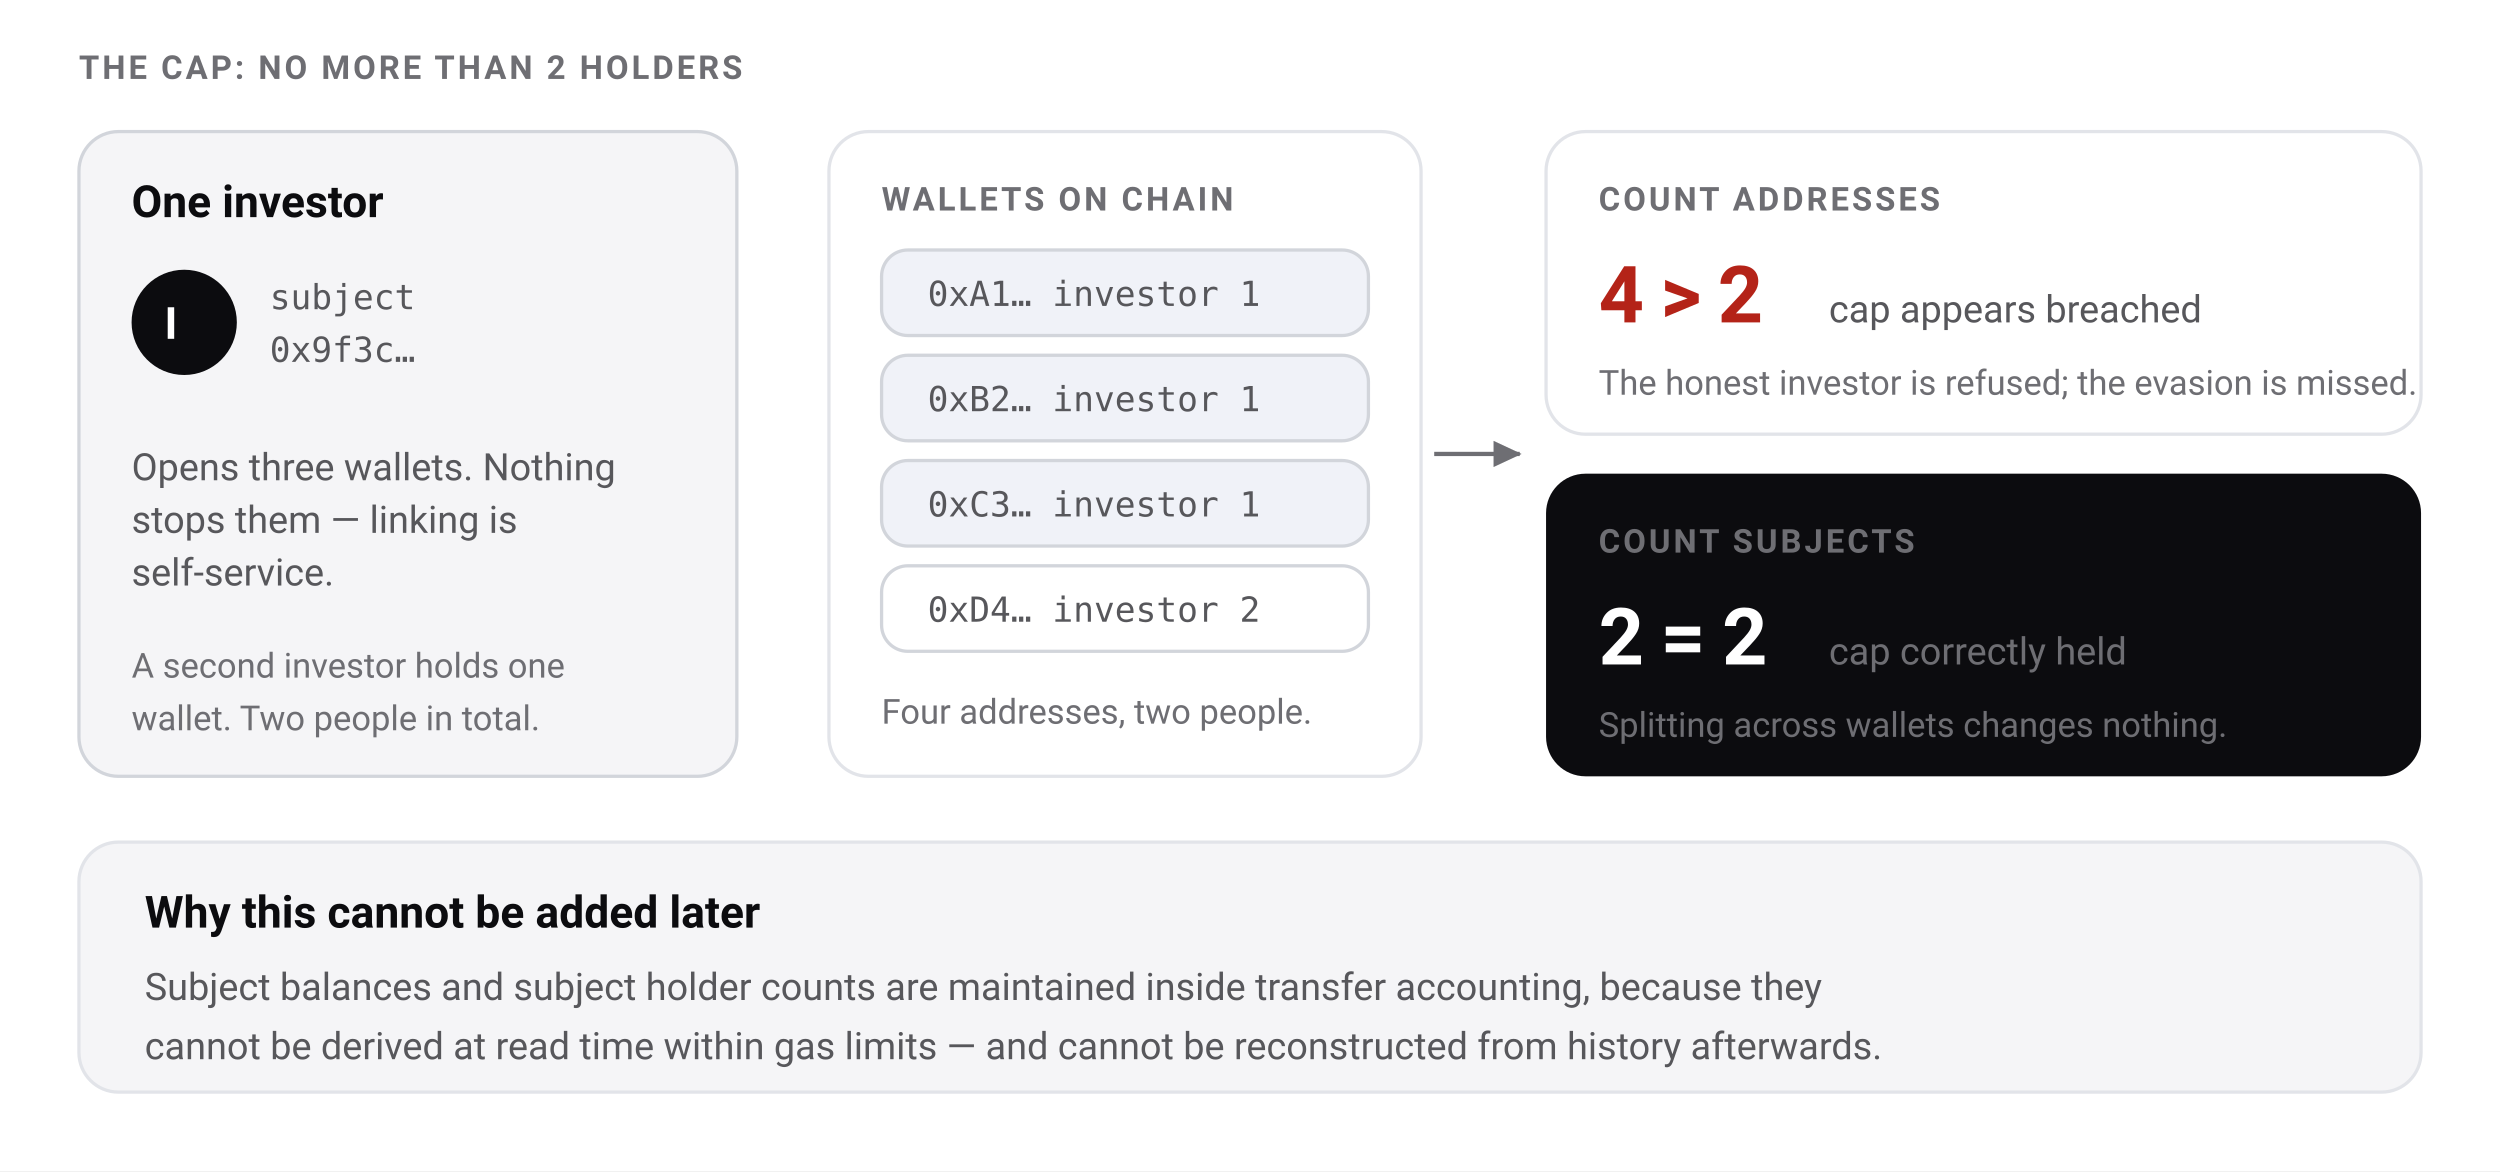
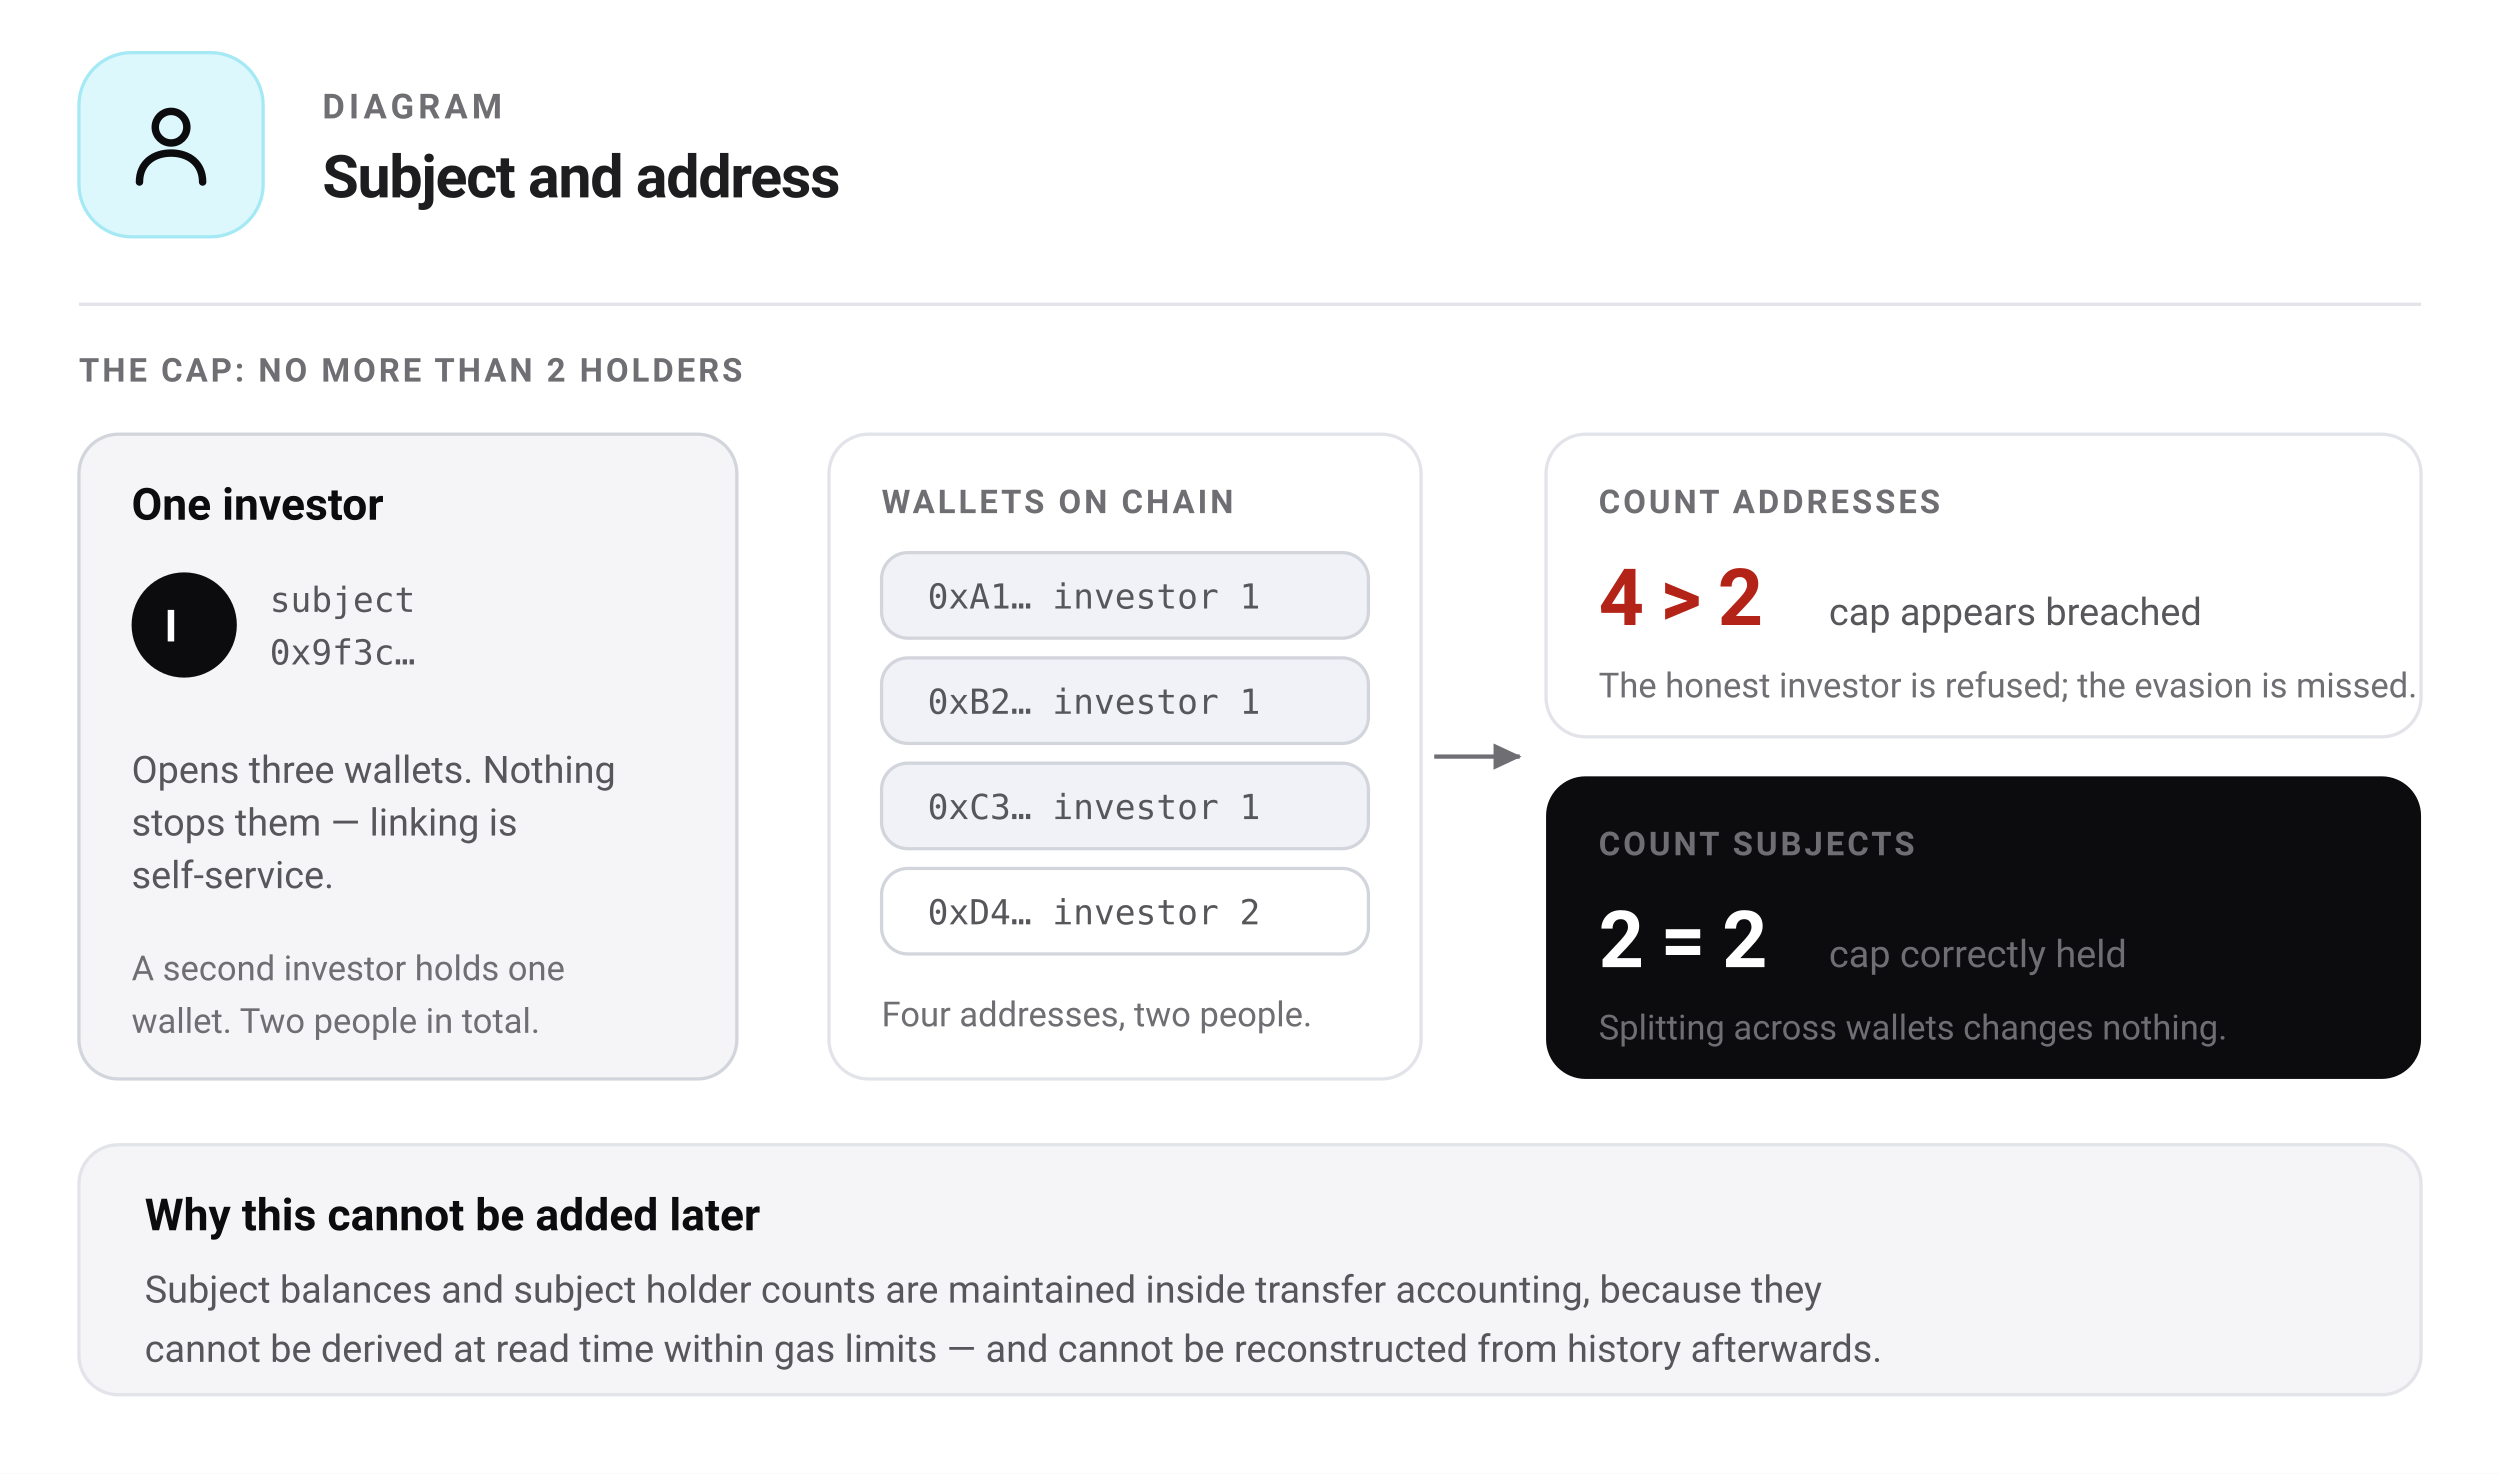
- <svg xmlns="http://www.w3.org/2000/svg" viewBox="0 0 760 356" width="760" height="356" class="d-subj">
+ <svg xmlns="http://www.w3.org/2000/svg" viewBox="0 0 760 448" width="760" height="448" class="d-subj">
  <style>
.d-subj text{font-family:-apple-system,BlinkMacSystemFont,"Segoe UI",Roboto,Helvetica,Arial,sans-serif;fill:#0C0C0F}
.d-subj .lbl{font-size:10px;font-weight:700;letter-spacing:.09em;fill:#6E6E73}
.d-subj .st{font-size:13.5px;font-weight:600}
.d-subj .big{font-size:24px;font-weight:600;letter-spacing:-.02em}
.d-subj .sm{font-size:11.5px;fill:#57575B}
.d-subj .fa{font-size:10.5px;fill:#6E6E73}
.d-subj .mos{font-family:ui-monospace,SFMono-Regular,Menlo,monospace;font-size:10.5px;fill:#57575B}
.d-subj .bad{fill:#B42318}
.d-subj .ok{fill:#1D1D1F}
.d-subj .i-st{fill:#FFFFFF}
.d-subj .i-sm{fill:#6E6E73}
+ 
+ .d-subj .hdt{font-size:18px;font-weight:700;letter-spacing:-.022em;fill:#1D1D1F}
+ .d-subj .hdk{font-size:10.5px;font-weight:700;letter-spacing:.12em;fill:#6E6E73}
+ .d-subj .ico{fill:none;stroke:#0C0C0F;stroke-width:1.7;stroke-linecap:round;stroke-linejoin:round}
</style>
  <defs>
    <marker id="sa" viewBox="0 0 8 8" refX="7" refY="4" markerWidth="7" markerHeight="7" orient="auto">
      <path d="M0 0.5 L7.5 4 L0 7.5 Z" fill="#6E6E73" />
    </marker>
  </defs>
-   <rect width="760" height="356" fill="#FFFFFF" />
-   <text class="lbl" x="24" y="24">THE CAP: NO MORE THAN 2 HOLDERS</text>
-   <rect x="24" y="40" width="200" height="196" rx="12" fill="#F5F5F7" stroke="#D2D5DB" />
-   <text class="st" x="40" y="66">One investor</text>
-   <circle cx="56" cy="98" r="16" fill="#0C0C0F" />
-   <text class="st i-st" x="50" y="103">I</text>
-   <text class="mos" x="82" y="94">subject</text>
-   <text class="mos" x="82" y="110">0x9f3c…</text>
-   <text class="sm" x="40" y="146">Opens three wallets. Nothing</text>
-   <text class="sm" x="40" y="162">stops them — linking is</text>
-   <text class="sm" x="40" y="178">self-service.</text>
-   <text class="fa" x="40" y="206">A second investor holds one</text>
-   <text class="fa" x="40" y="222">wallet. Two people in total.</text>
-   <rect x="252" y="40" width="180" height="196" rx="12" fill="#FFFFFF" stroke="#E2E4E9" />
-   <text class="lbl" x="268" y="64">WALLETS ON CHAIN</text>
-   <rect x="268" y="76" width="148" height="26" rx="8" fill="#F0F2F8" stroke="#D2D5DB" />
-   <text class="mos" x="282" y="93">0xA1…  investor 1</text>
-   <rect x="268" y="108" width="148" height="26" rx="8" fill="#F0F2F8" stroke="#D2D5DB" />
-   <text class="mos" x="282" y="125">0xB2…  investor 1</text>
-   <rect x="268" y="140" width="148" height="26" rx="8" fill="#F0F2F8" stroke="#D2D5DB" />
-   <text class="mos" x="282" y="157">0xC3…  investor 1</text>
-   <rect x="268" y="172" width="148" height="26" rx="8" fill="#FFFFFF" stroke="#D2D5DB" />
-   <text class="mos" x="282" y="189">0xD4…  investor 2</text>
-   <text class="fa" x="268" y="220">Four addresses, two people.</text>
-   <path d="M436 138 L462 138" stroke="#6E6E73" stroke-width="1.3" marker-end="url(#sa)" fill="none" />
-   <rect x="470" y="40" width="266" height="92" rx="12" fill="#FFFFFF" stroke="#E2E4E9" />
-   <text class="lbl" x="486" y="64">COUNT ADDRESSES</text>
-   <text class="big bad" x="486" y="98">4 &gt; 2</text>
-   <text class="sm" x="556" y="98">cap appears breached</text>
-   <text class="fa" x="486" y="120">The honest investor is refused; the evasion is missed.</text>
-   <rect x="470" y="144" width="266" height="92" rx="12" fill="#0C0C0F" />
-   <text class="lbl" x="486" y="168">COUNT SUBJECTS</text>
-   <text class="big i-st" x="486" y="202">2 = 2</text>
-   <text class="sm i-sm" x="556" y="202">cap correctly held</text>
-   <text class="fa i-sm" x="486" y="224">Splitting across wallets changes nothing.</text>
-   <rect x="24" y="256" width="712" height="76" rx="12" fill="#F5F5F7" stroke="#E2E4E9" />
-   <text class="st" x="44" y="282">Why this cannot be added later</text>
-   <text class="sm" x="44" y="304">Subject balances and subject holder counts are maintained inside transfer accounting, because they</text>
-   <text class="sm" x="44" y="322">cannot be derived at read time within gas limits — and cannot be reconstructed from history afterwards.</text>
+   <rect width="760" height="448" fill="#FFFFFF" />
+   <rect x="24" y="16" width="56" height="56" rx="16" fill="#22D3EE" fill-opacity="0.16" stroke="#A5E9F4" />
+   <g class="ico" transform="translate(36,28) scale(1.3333)">
+     <circle cx="12" cy="8" r="3.6" />
+     <path d="M4.8 20.5c0-4.3 3.2-6.6 7.2-6.6s7.2 2.3 7.2 6.6" />
+   </g>
+   <text class="hdk" x="98" y="36">DIAGRAM</text>
+   <text class="hdt" x="98" y="60">Subject and address</text>
+   <rect x="24" y="92" width="712.0" height="1" fill="#E2E4E9" />
+   <g transform="translate(0,92)">
+     <text class="lbl" x="24" y="24">THE CAP: NO MORE THAN 2 HOLDERS</text>
+     <rect x="24" y="40" width="200" height="196" rx="12" fill="#F5F5F7" stroke="#D2D5DB" />
+     <text class="st" x="40" y="66">One investor</text>
+     <circle cx="56" cy="98" r="16" fill="#0C0C0F" />
+     <text class="st i-st" x="50" y="103">I</text>
+     <text class="mos" x="82" y="94">subject</text>
+     <text class="mos" x="82" y="110">0x9f3c…</text>
+     <text class="sm" x="40" y="146">Opens three wallets. Nothing</text>
+     <text class="sm" x="40" y="162">stops them — linking is</text>
+     <text class="sm" x="40" y="178">self-service.</text>
+     <text class="fa" x="40" y="206">A second investor holds one</text>
+     <text class="fa" x="40" y="222">wallet. Two people in total.</text>
+     <rect x="252" y="40" width="180" height="196" rx="12" fill="#FFFFFF" stroke="#E2E4E9" />
+     <text class="lbl" x="268" y="64">WALLETS ON CHAIN</text>
+     <rect x="268" y="76" width="148" height="26" rx="8" fill="#F0F2F8" stroke="#D2D5DB" />
+     <text class="mos" x="282" y="93">0xA1…  investor 1</text>
+     <rect x="268" y="108" width="148" height="26" rx="8" fill="#F0F2F8" stroke="#D2D5DB" />
+     <text class="mos" x="282" y="125">0xB2…  investor 1</text>
+     <rect x="268" y="140" width="148" height="26" rx="8" fill="#F0F2F8" stroke="#D2D5DB" />
+     <text class="mos" x="282" y="157">0xC3…  investor 1</text>
+     <rect x="268" y="172" width="148" height="26" rx="8" fill="#FFFFFF" stroke="#D2D5DB" />
+     <text class="mos" x="282" y="189">0xD4…  investor 2</text>
+     <text class="fa" x="268" y="220">Four addresses, two people.</text>
+     <path d="M436 138 L462 138" stroke="#6E6E73" stroke-width="1.3" marker-end="url(#sa)" fill="none" />
+     <rect x="470" y="40" width="266" height="92" rx="12" fill="#FFFFFF" stroke="#E2E4E9" />
+     <text class="lbl" x="486" y="64">COUNT ADDRESSES</text>
+     <text class="big bad" x="486" y="98">4 &gt; 2</text>
+     <text class="sm" x="556" y="98">cap appears breached</text>
+     <text class="fa" x="486" y="120">The honest investor is refused; the evasion is missed.</text>
+     <rect x="470" y="144" width="266" height="92" rx="12" fill="#0C0C0F" />
+     <text class="lbl" x="486" y="168">COUNT SUBJECTS</text>
+     <text class="big i-st" x="486" y="202">2 = 2</text>
+     <text class="sm i-sm" x="556" y="202">cap correctly held</text>
+     <text class="fa i-sm" x="486" y="224">Splitting across wallets changes nothing.</text>
+     <rect x="24" y="256" width="712" height="76" rx="12" fill="#F5F5F7" stroke="#E2E4E9" />
+     <text class="st" x="44" y="282">Why this cannot be added later</text>
+     <text class="sm" x="44" y="304">Subject balances and subject holder counts are maintained inside transfer accounting, because they</text>
+     <text class="sm" x="44" y="322">cannot be derived at read time within gas limits — and cannot be reconstructed from history afterwards.</text>
+   </g>
</svg>
